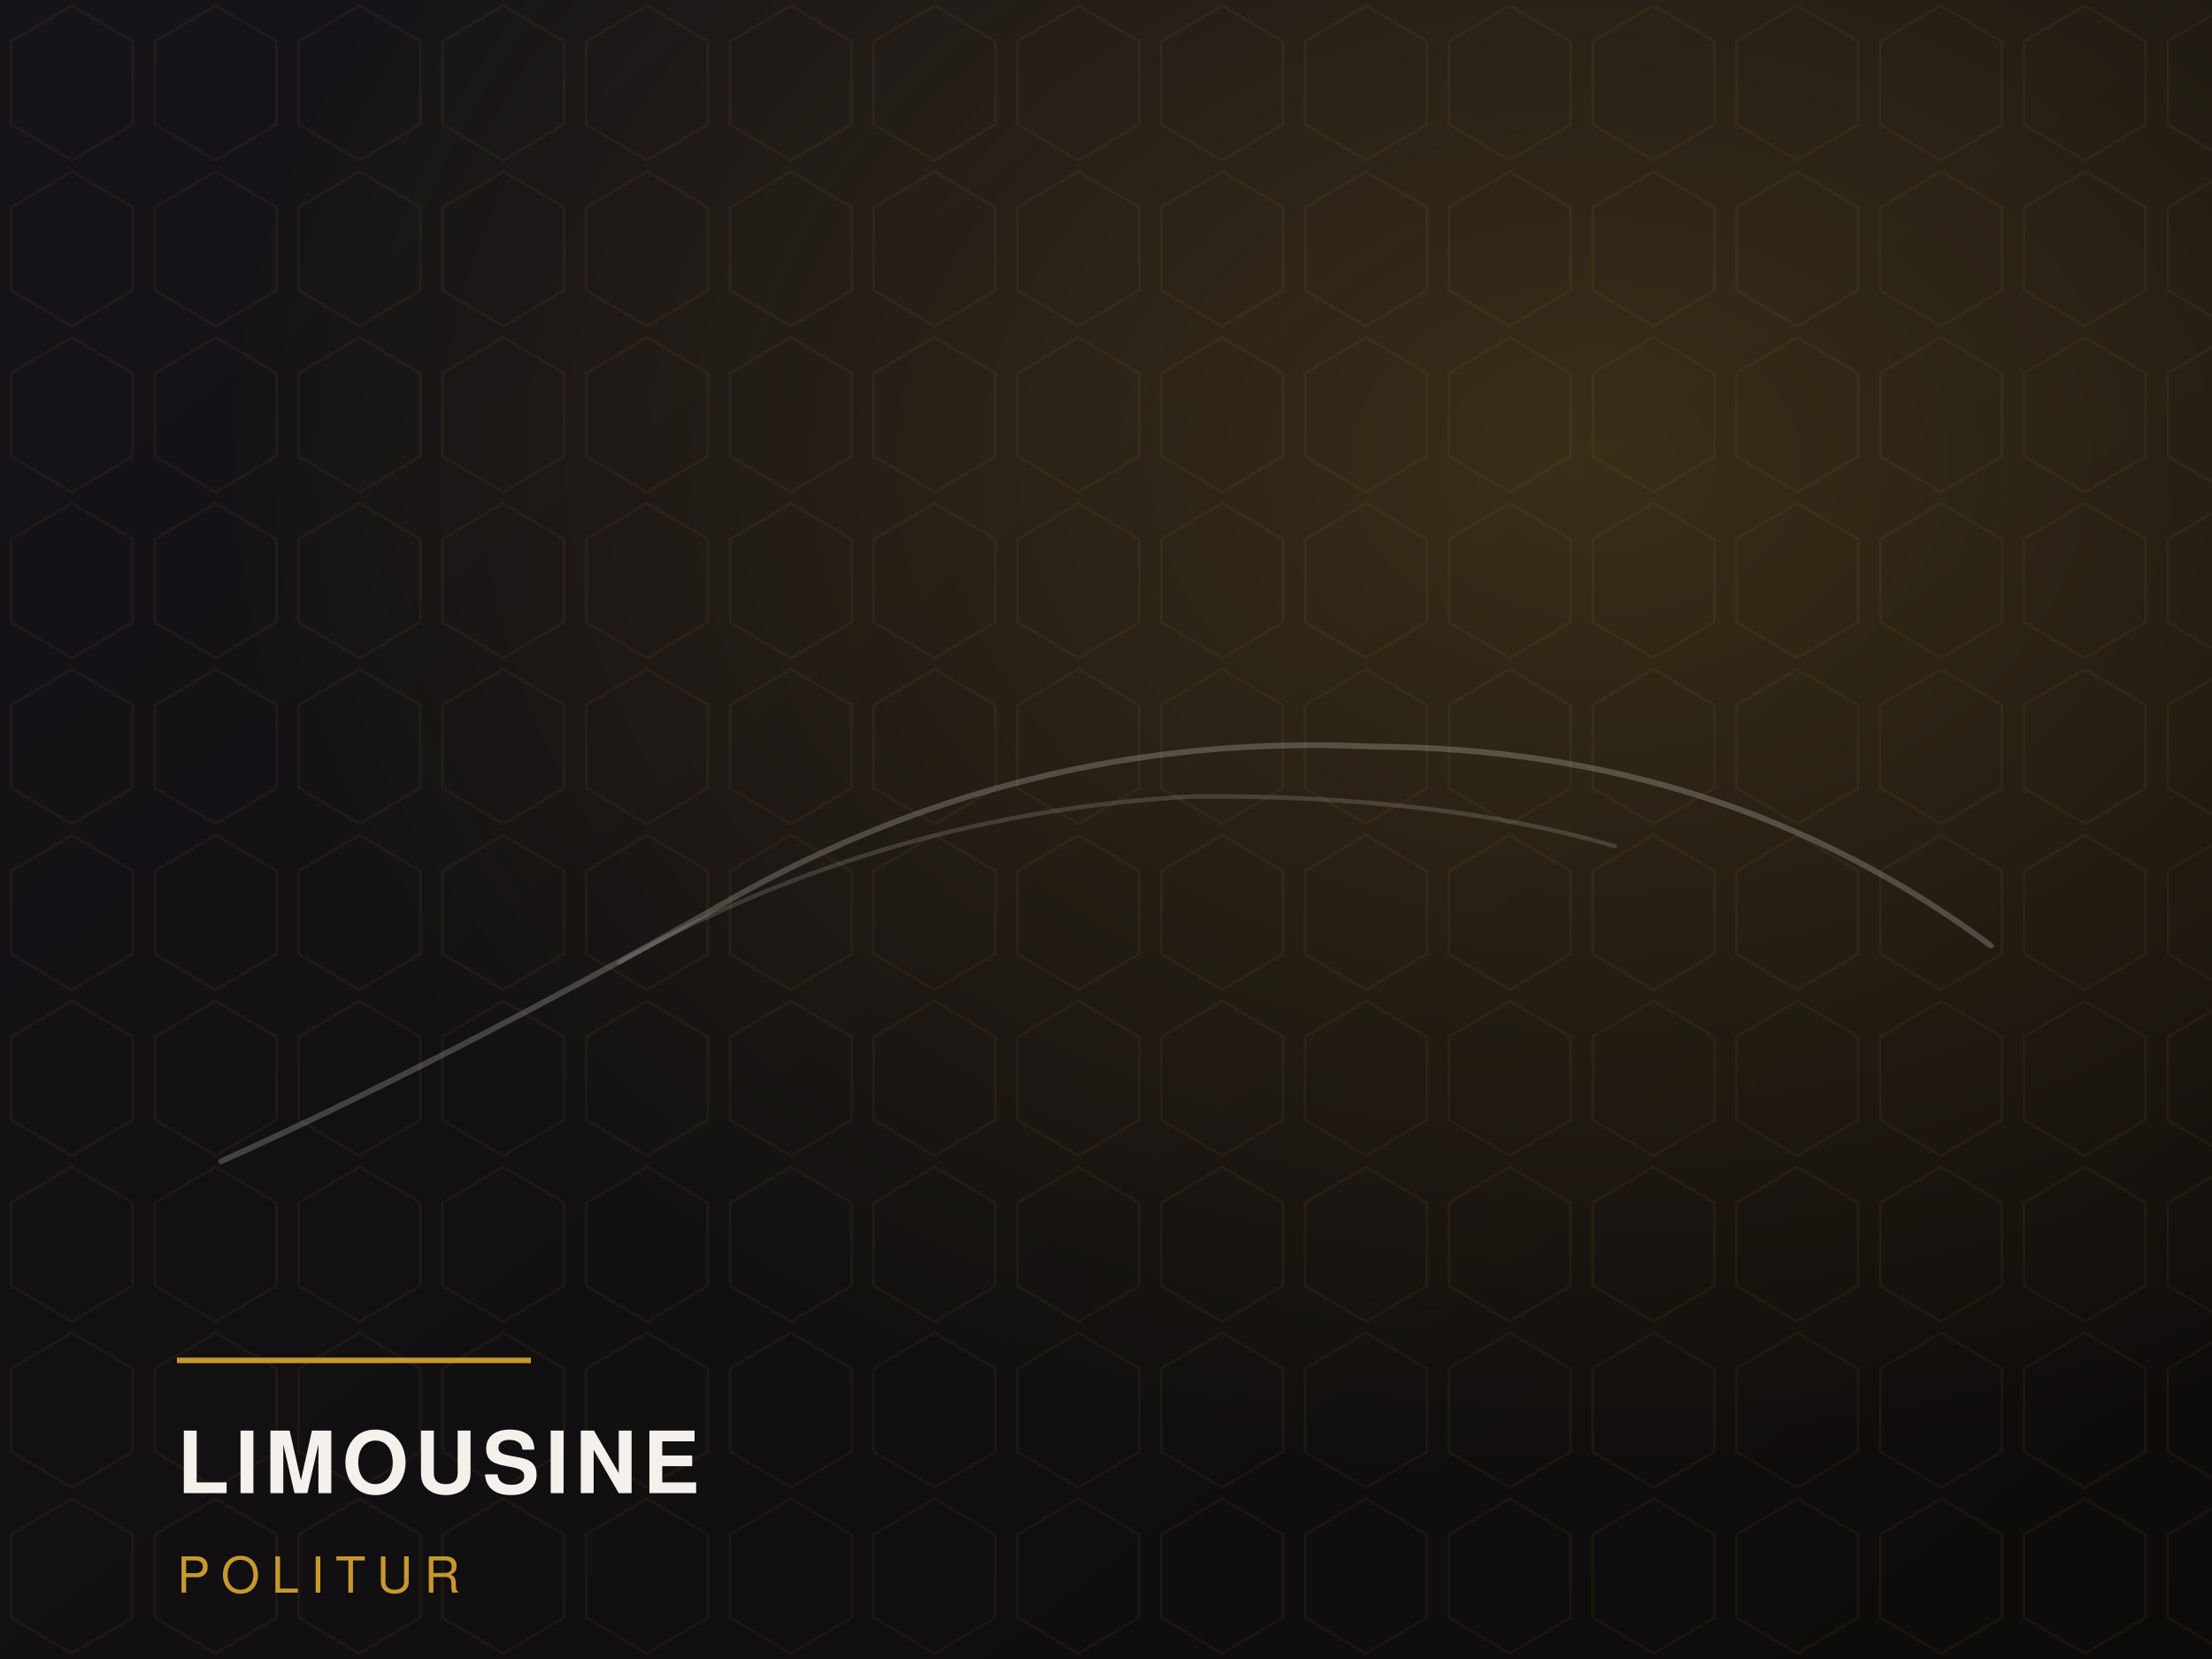
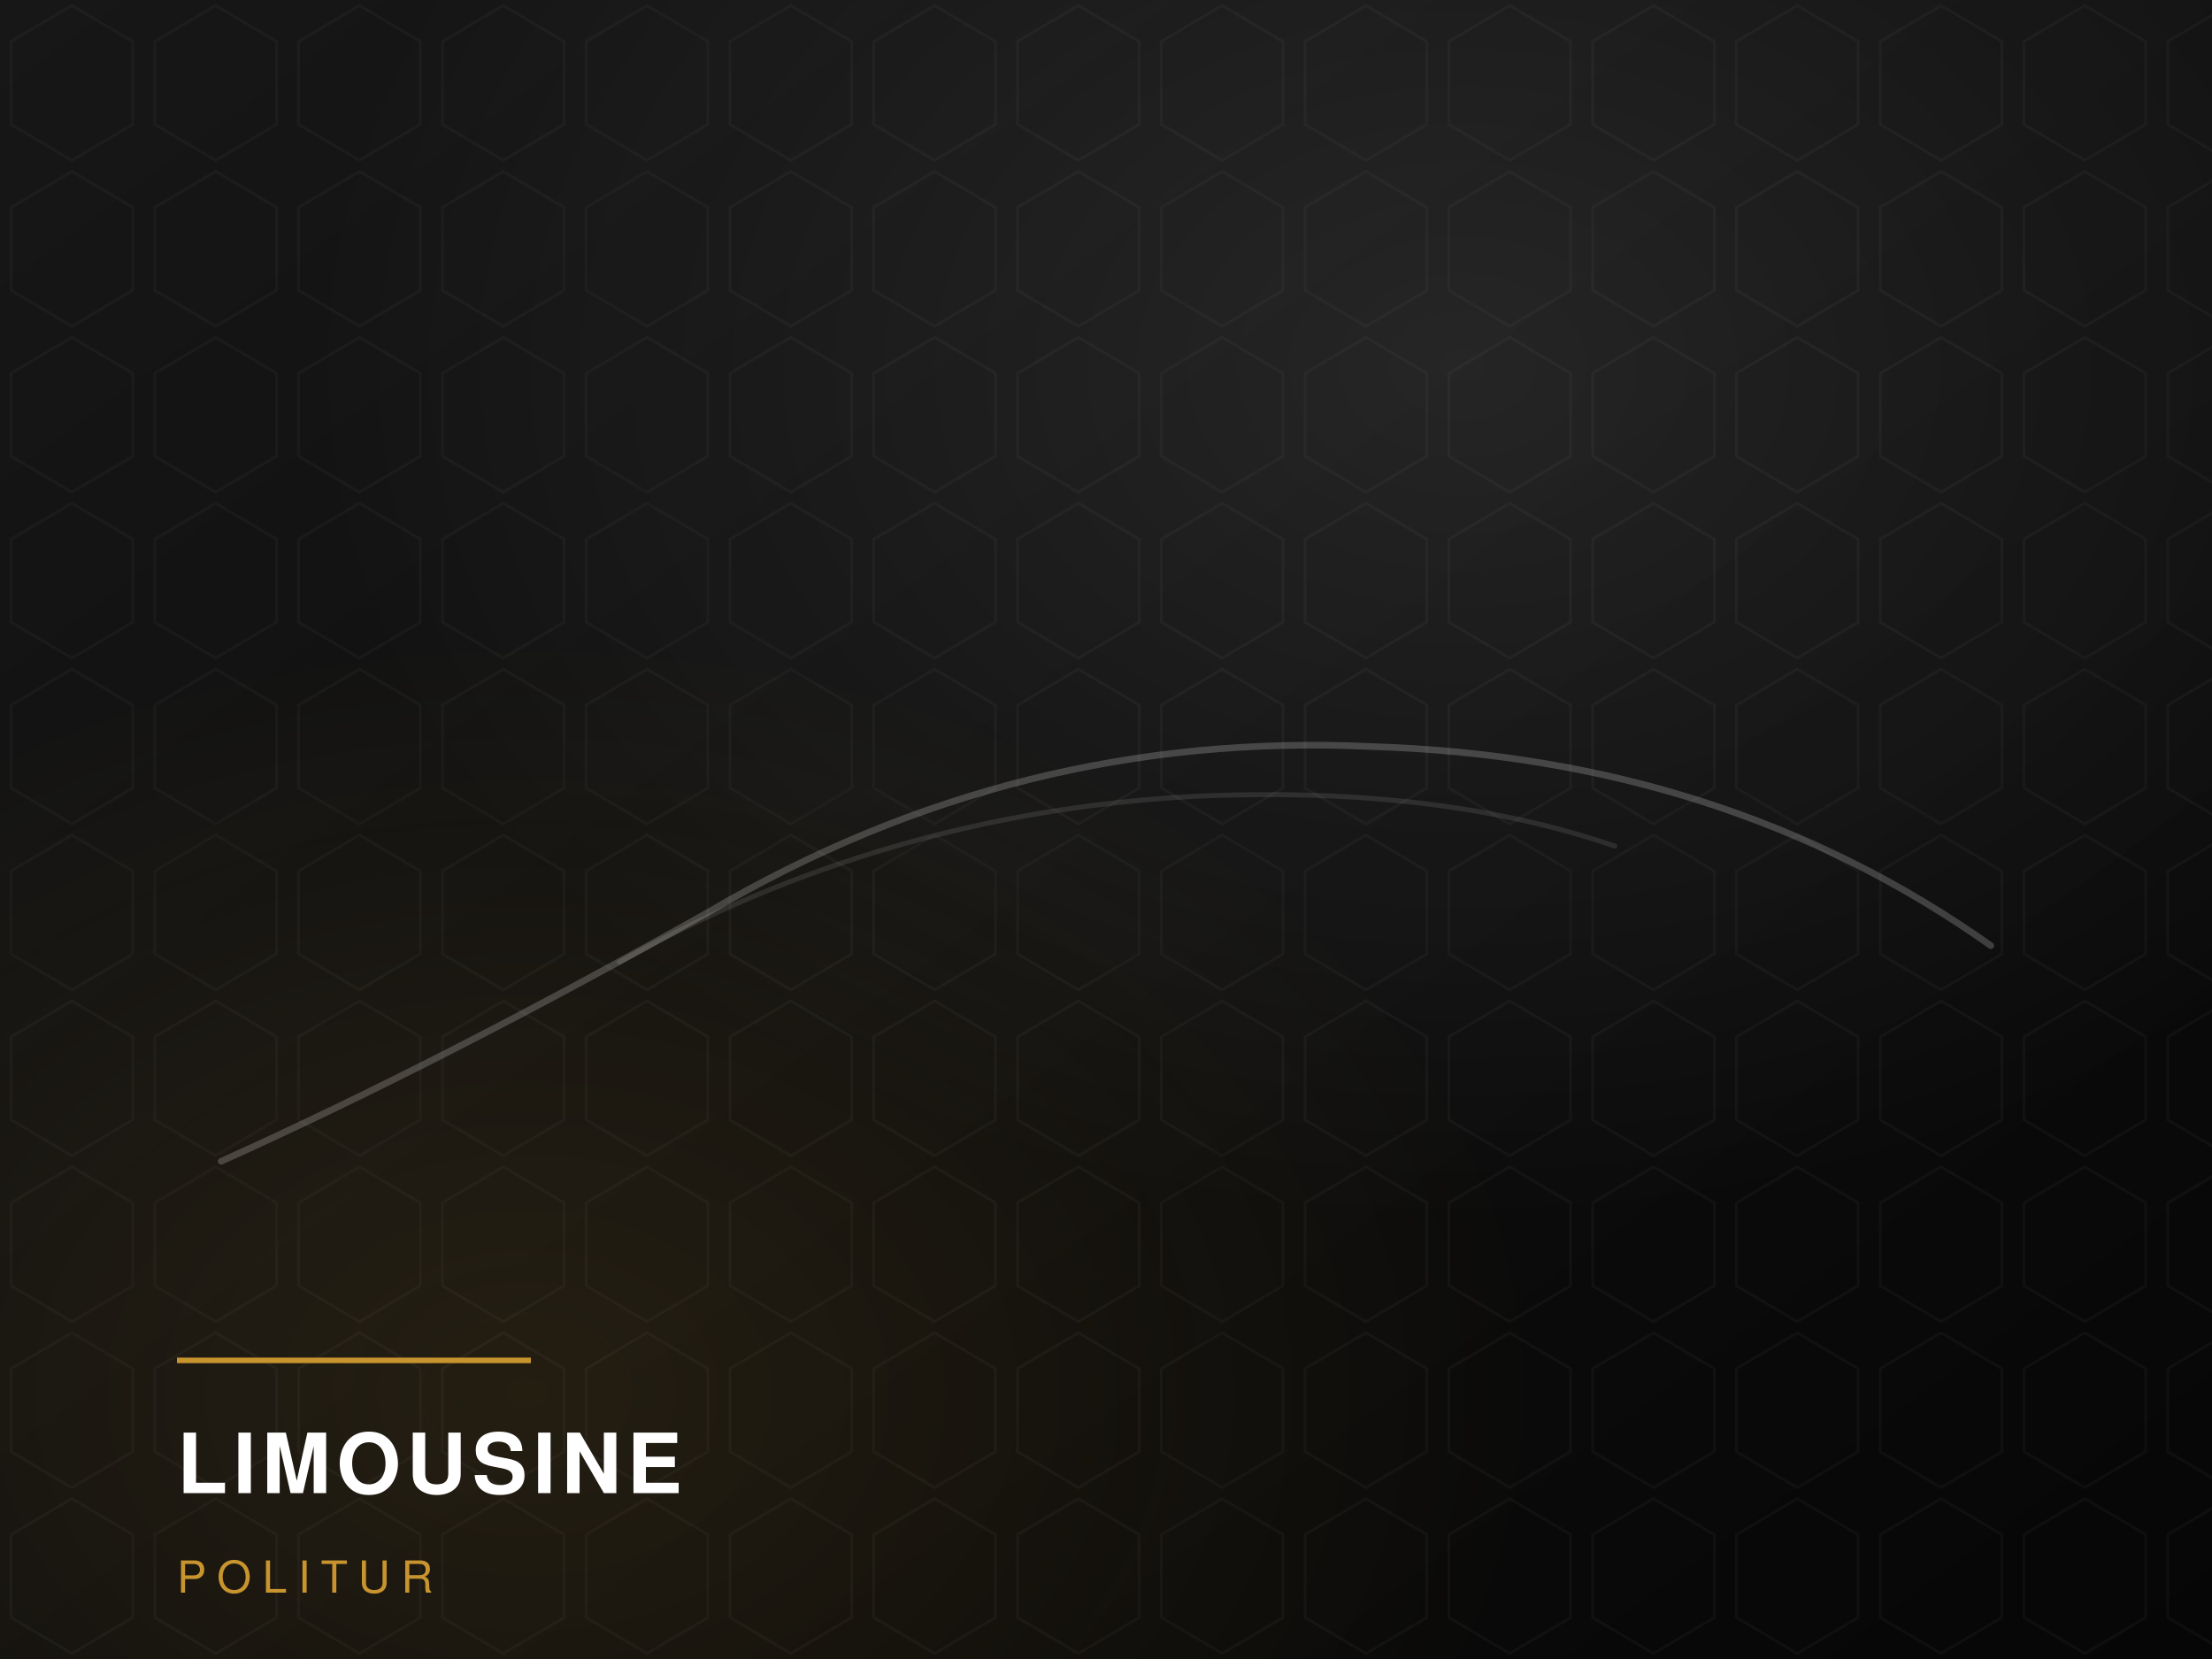
<svg xmlns="http://www.w3.org/2000/svg" viewBox="0 0 800 600" width="800" height="600" role="img" aria-label="LIMOUSINE">
  <defs>
    <linearGradient id="g" x1="0" y1="0" x2="1" y2="1">
-       <stop offset="0" stop-color="#161419" />
-       <stop offset="1" stop-color="#0d0b0a" />
+       <stop offset="0" stop-color="#171717" />
+       <stop offset="1" stop-color="#060606" />
    </linearGradient>
-     <radialGradient id="s" cx="72%" cy="28%" r="62%">
-       <stop offset="0" stop-color="#c6982e" stop-opacity="0.22" />
-       <stop offset="1" stop-color="#c6982e" stop-opacity="0" />
+     <radialGradient id="w" cx="66%" cy="22%" r="52%">
+       <stop offset="0" stop-color="#ffffff" stop-opacity=".09" />
+       <stop offset="1" stop-color="#ffffff" stop-opacity="0" />
    </radialGradient>
-     <pattern id="hex" width="52" height="60" patternUnits="userSpaceOnUse" patternTransform="rotate(0)">
-       <path d="M26 2 48 15v30L26 58 4 45V15Z" fill="none" stroke="#c6982e" stroke-opacity=".07" stroke-width="1" />
+     <radialGradient id="s" cx="24%" cy="84%" r="46%">
+       <stop offset="0" stop-color="#c8942e" stop-opacity="0.12" />
+       <stop offset="1" stop-color="#c8942e" stop-opacity="0" />
+     </radialGradient>
+     <pattern id="hex" width="52" height="60" patternUnits="userSpaceOnUse">
+       <path d="M26 2 48 15v30L26 58 4 45V15Z" fill="none" stroke="#ffffff" stroke-opacity=".035" stroke-width="1" />
    </pattern>
  </defs>
  <rect width="800" height="600" fill="url(#g)" />
  <rect width="800" height="600" fill="url(#hex)" />
+   <rect width="800" height="600" fill="url(#w)" />
  <rect width="800" height="600" fill="url(#s)" />
-   <g opacity=".85">
-     <path d="M80 420q80 -36 176 -90q112 -66 240 -60q128 .5 224 72" fill="none" stroke="#f4f1ec" stroke-opacity=".26" stroke-width="2.1" stroke-linecap="round" />
-     <path d="M224 348q96 -54 208 -60q88 -.5 152 18" fill="none" stroke="#f4f1ec" stroke-opacity=".18" stroke-width="1.6" stroke-linecap="round" />
+   <g>
+     <path d="M80 420q80 -36 176 -90q112 -66 240 -60q128 4 224 72" fill="none" stroke="#ffffff" stroke-opacity=".2" stroke-width="2.4" stroke-linecap="round" />
+     <path d="M224 348q96 -54 208 -60q88 -4 152 18" fill="none" stroke="#ffffff" stroke-opacity=".1" stroke-width="1.8" stroke-linecap="round" />
  </g>
-   <line x1="64" y1="492" x2="192" y2="492" stroke="#c6982e" stroke-width="2" />
-   <text x="64" y="540" fill="#f4f1ec" font-family="Montserrat, Helvetica, Arial, sans-serif" font-size="31" font-weight="600" letter-spacing="2.1">LIMOUSINE</text>
-   <text x="64" y="576" fill="#c6982e" font-family="Montserrat, Helvetica, Arial, sans-serif" font-size="18" font-weight="500" letter-spacing="4.2">POLITUR</text>
+   <line x1="64" y1="492" x2="192" y2="492" stroke="#c8942e" stroke-width="2" />
+   <text x="64" y="540" fill="#ffffff" font-family="Montserrat, Helvetica, Arial, sans-serif" font-size="30" font-weight="600" letter-spacing="2">LIMOUSINE</text>
+   <text x="64" y="576" fill="#c8942e" font-family="Montserrat, Helvetica, Arial, sans-serif" font-size="16" font-weight="500" letter-spacing="4">POLITUR</text>
</svg>
